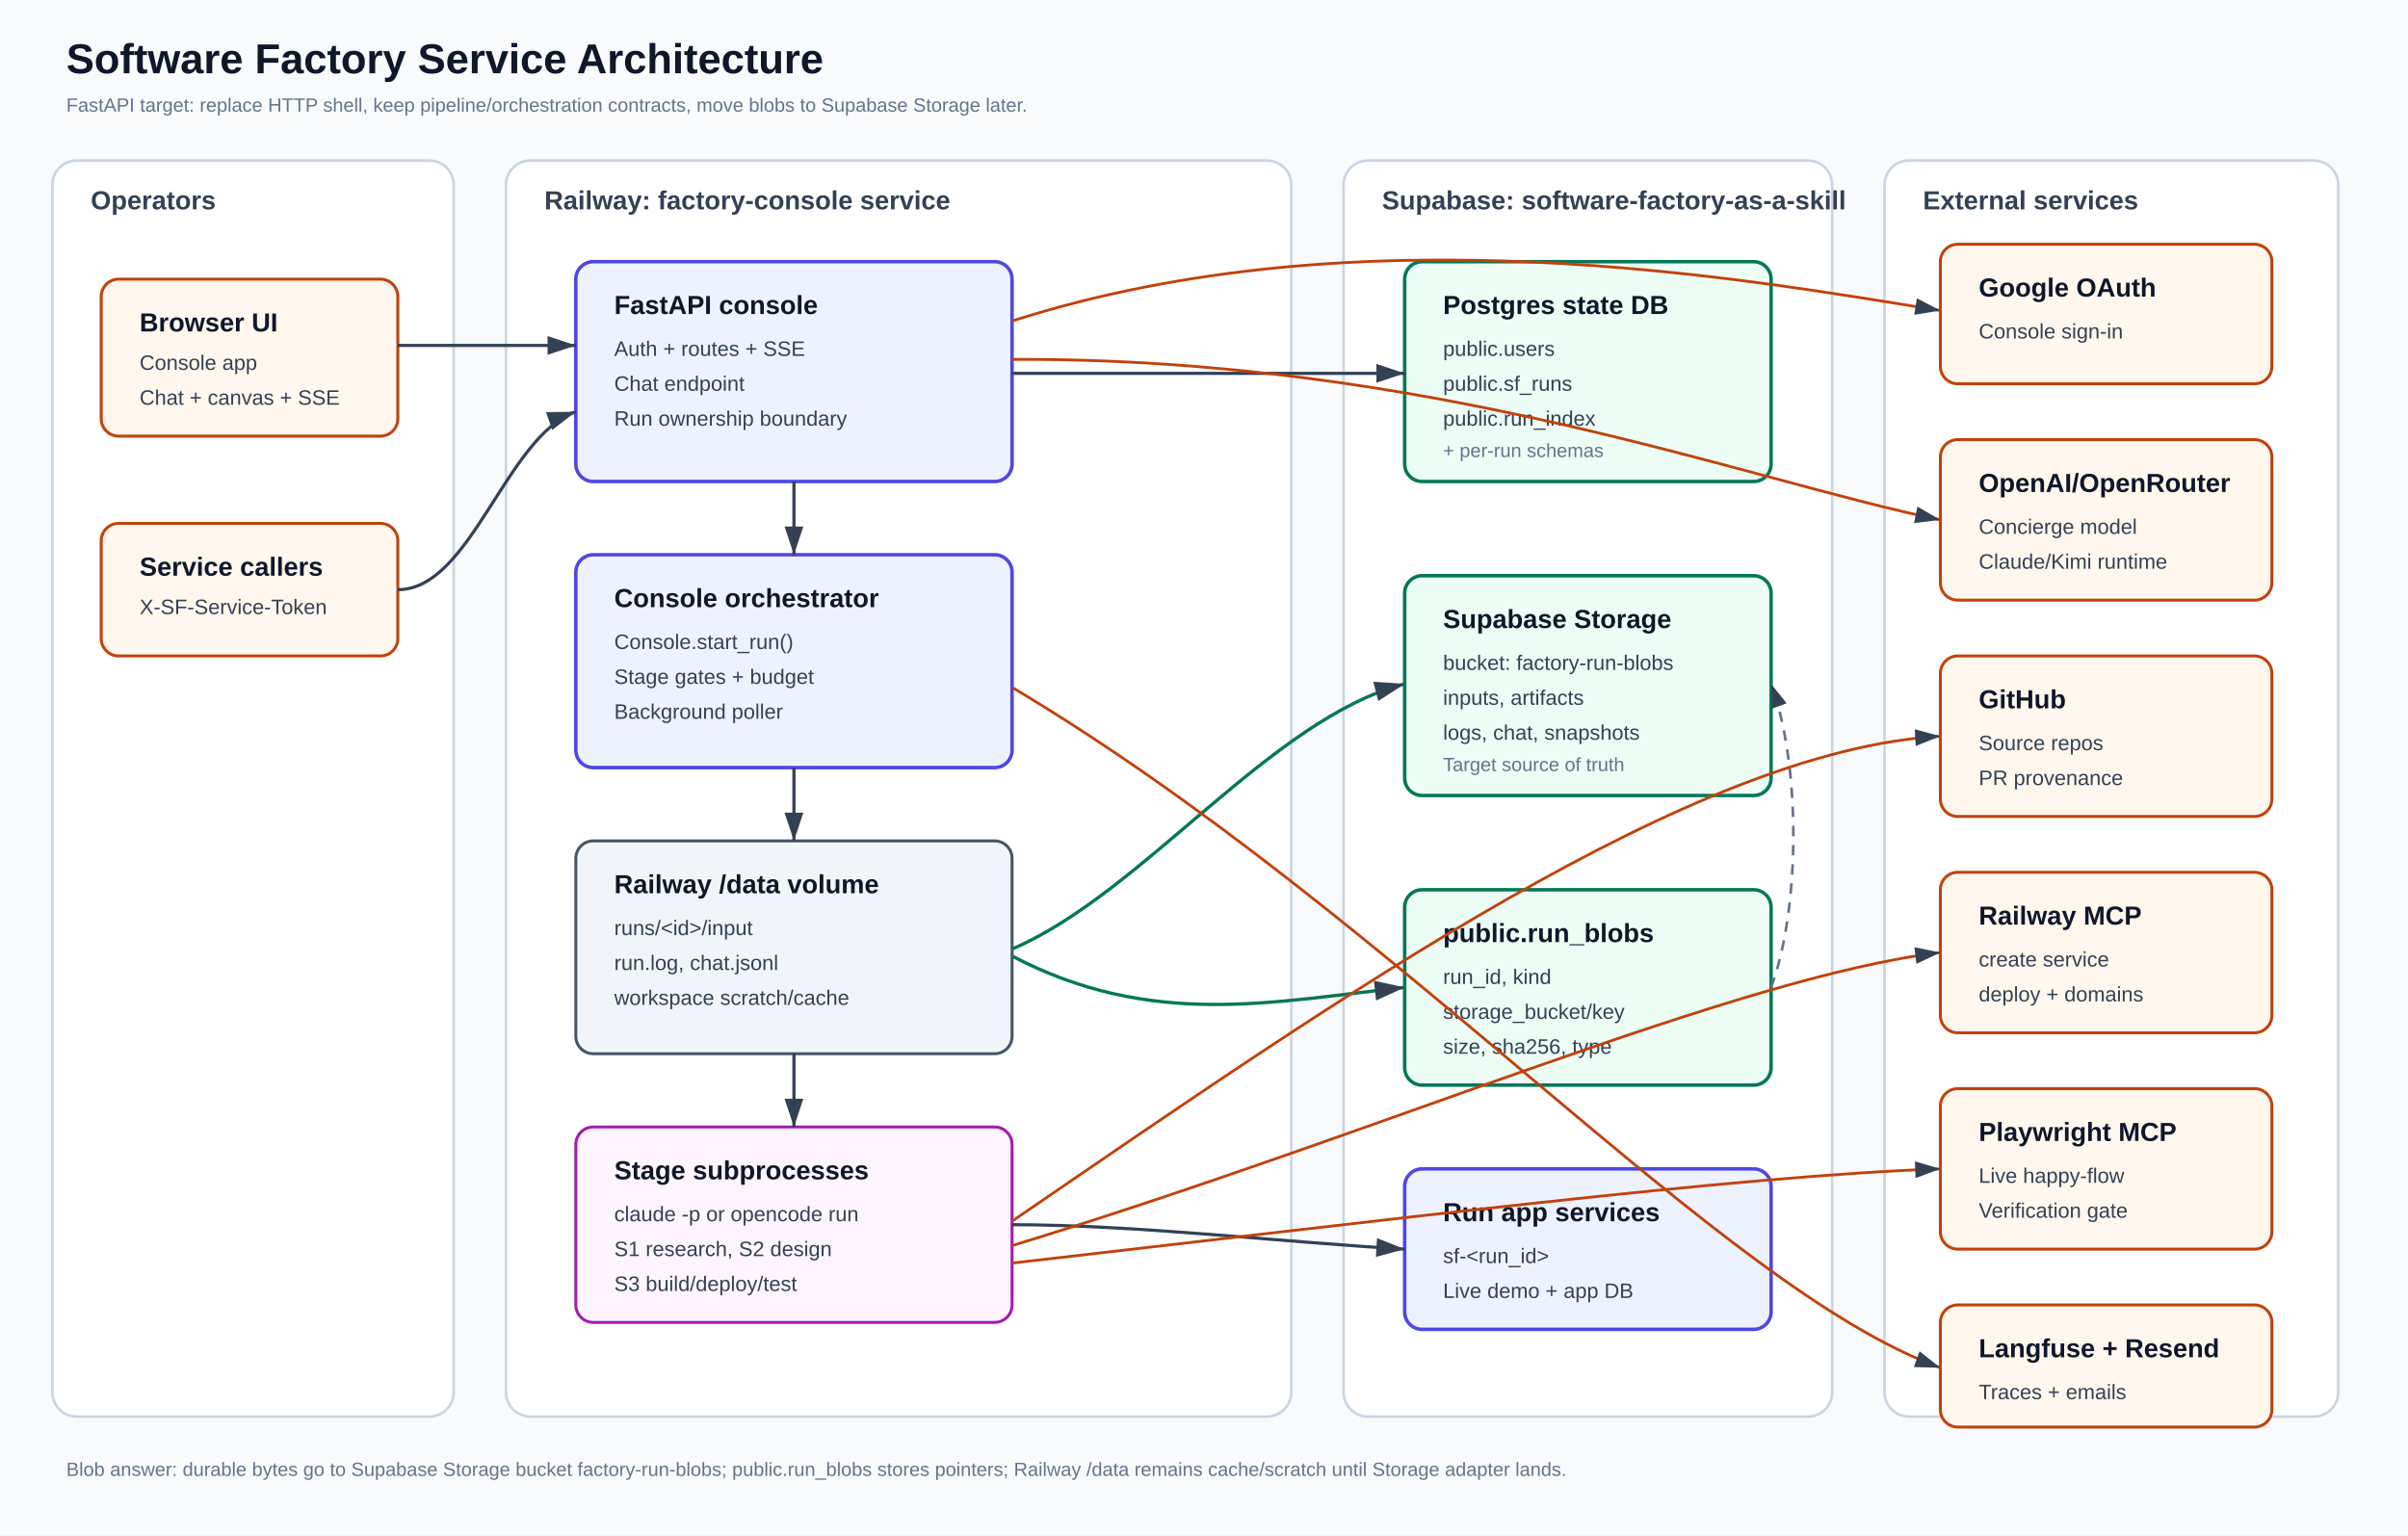
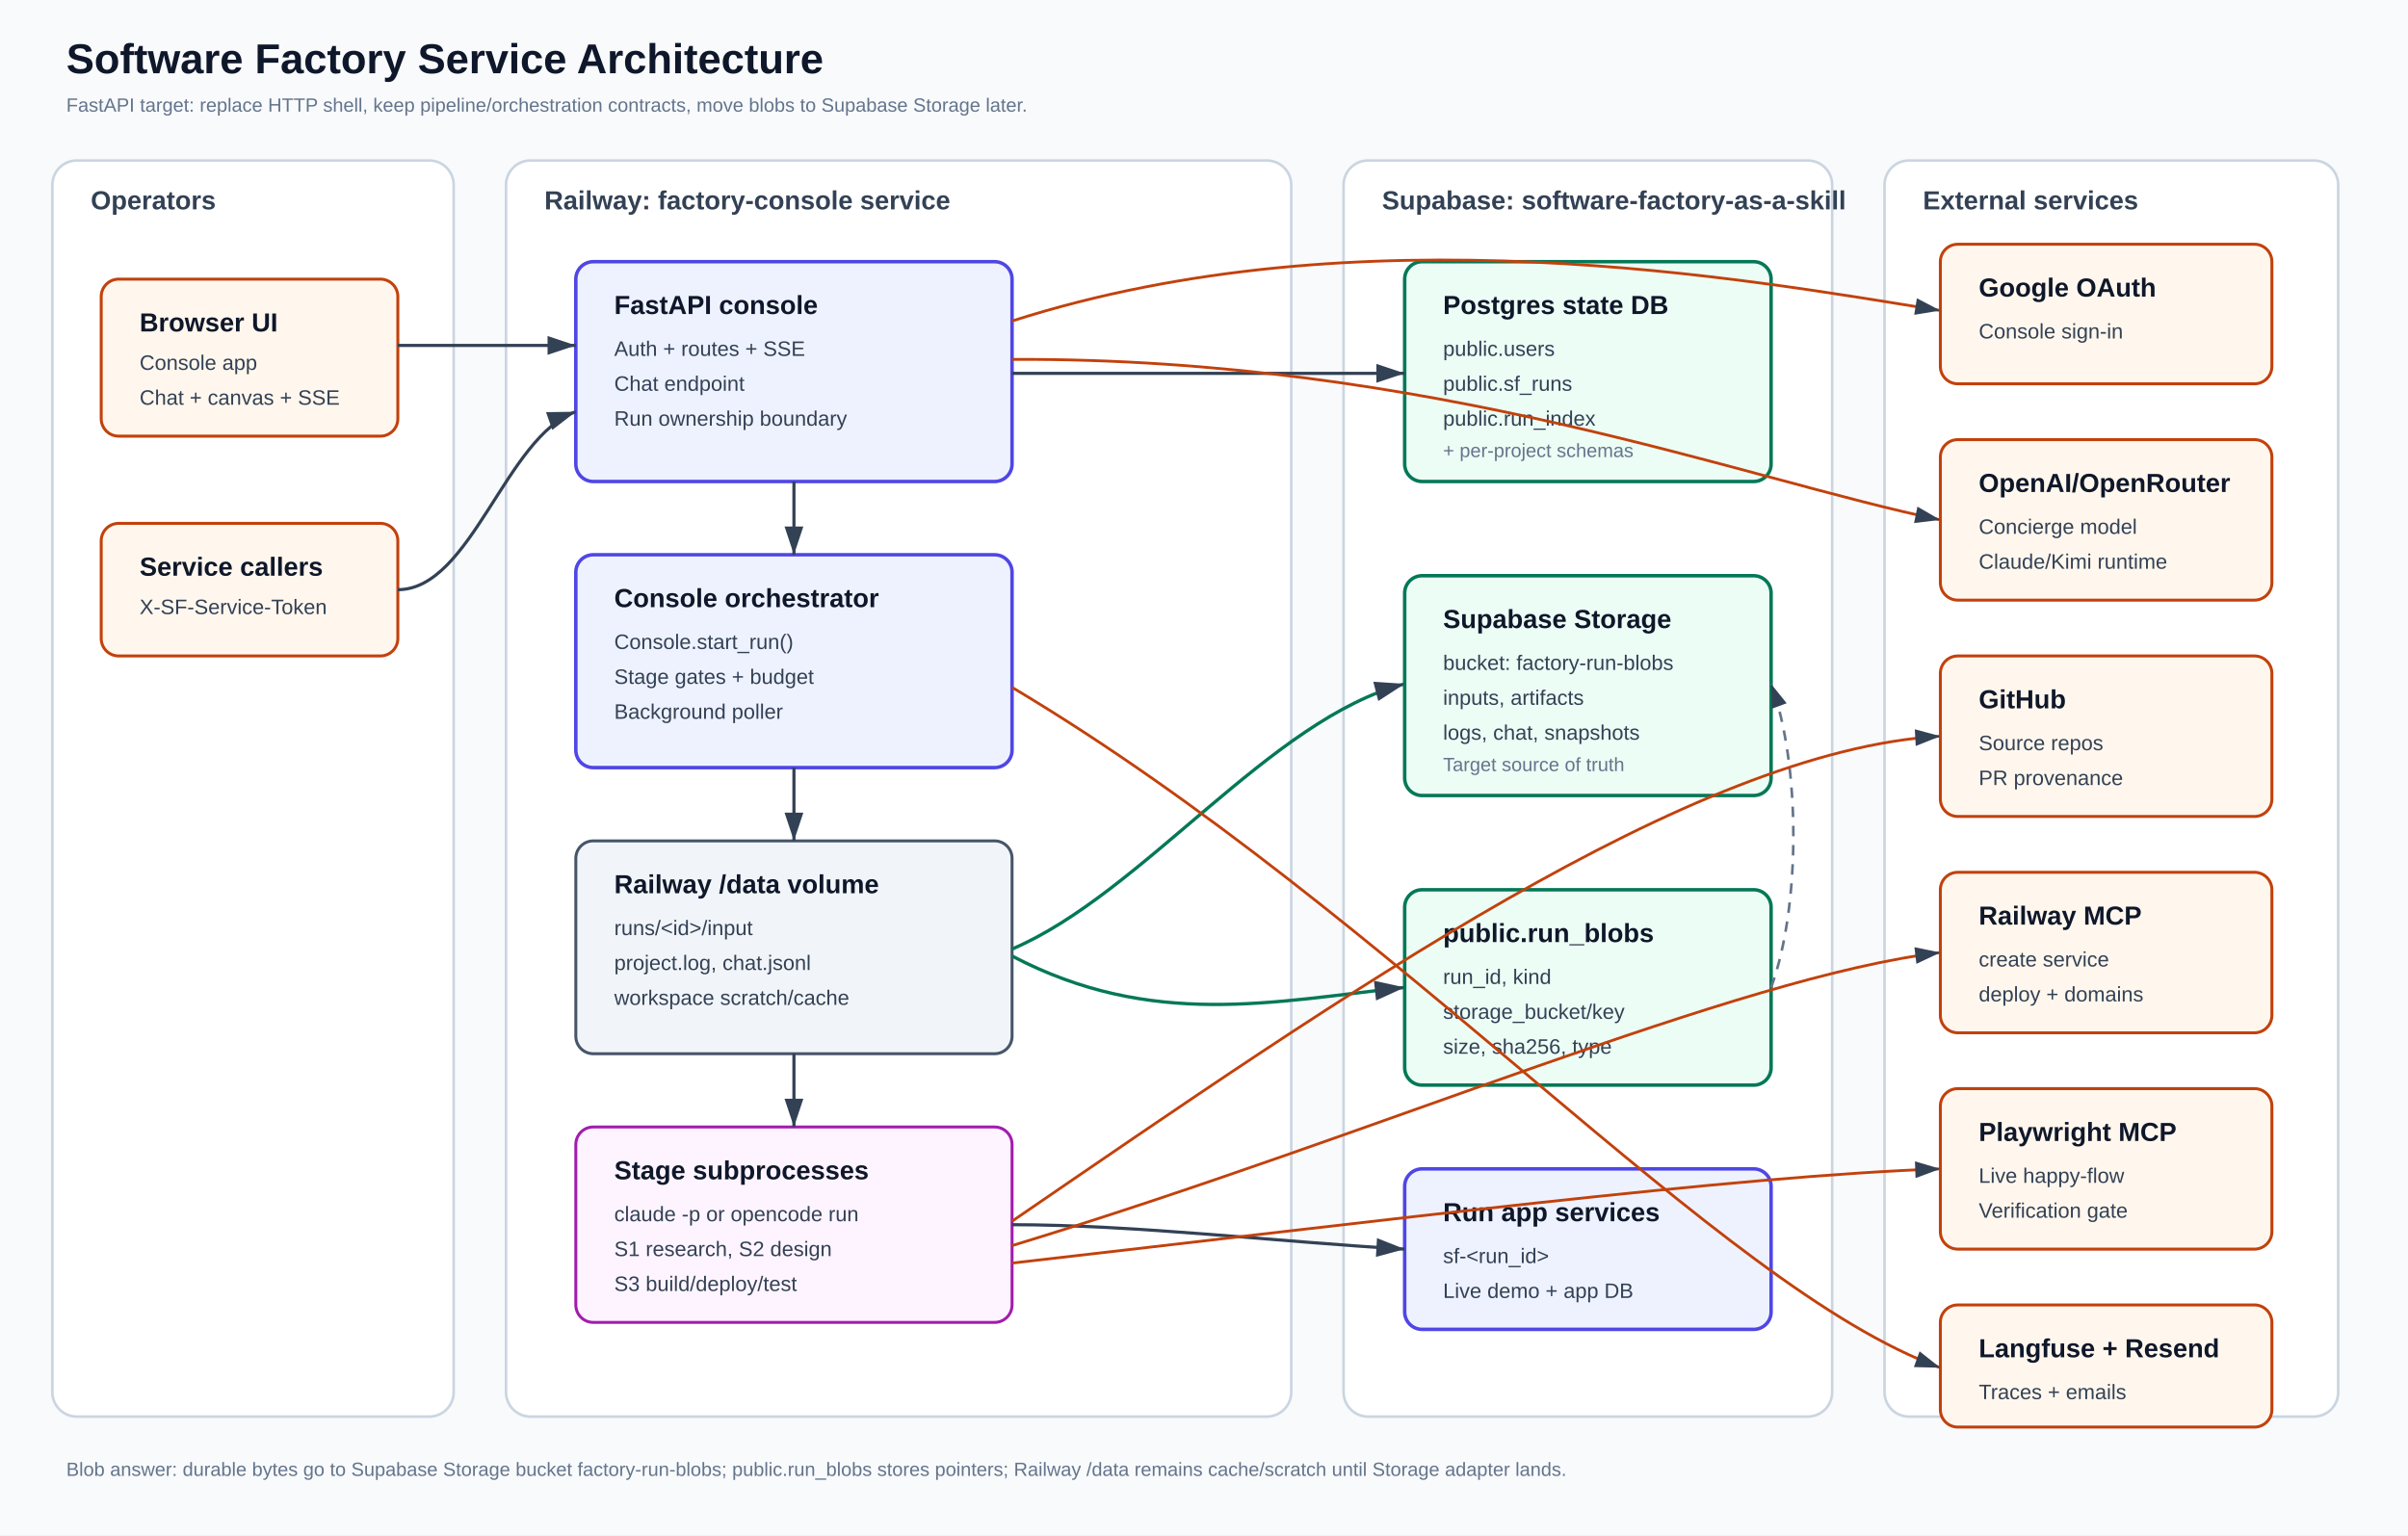
<svg xmlns="http://www.w3.org/2000/svg" width="1380" height="880" viewBox="0 0 1380 880" role="img" aria-labelledby="title desc">
  <defs>
    <marker id="arrow" markerWidth="10" markerHeight="10" refX="9" refY="3" orient="auto" markerUnits="strokeWidth">
      <path d="M0,0 L0,6 L9,3 z" fill="#334155" />
    </marker>
    <style>
      .bg { fill: #f8fafc; }
      .zone { fill: #ffffff; stroke: #cbd5e1; stroke-width: 1.5; rx: 14; }
      .railway { fill: #eef2ff; stroke: #4f46e5; stroke-width: 2; rx: 10; }
      .supabase { fill: #ecfdf5; stroke: #047857; stroke-width: 2; rx: 10; }
      .external { fill: #fff7ed; stroke: #c2410c; stroke-width: 1.7; rx: 10; }
      .agent { fill: #fdf4ff; stroke: #a21caf; stroke-width: 1.7; rx: 10; }
      .volume { fill: #f1f5f9; stroke: #475569; stroke-width: 1.7; rx: 10; }
      .title { font: 700 24px Arial, sans-serif; fill: #0f172a; }
      .zone-title { font: 700 15px Arial, sans-serif; fill: #334155; }
      .label { font: 700 15px Arial, sans-serif; fill: #0f172a; }
      .text { font: 12px Arial, sans-serif; fill: #334155; }
      .tiny { font: 11px Arial, sans-serif; fill: #64748b; }
      .edge { stroke: #334155; stroke-width: 1.8; fill: none; marker-end: url(#arrow); }
      .edge-soft { stroke: #64748b; stroke-width: 1.5; fill: none; stroke-dasharray: 6 5; marker-end: url(#arrow); }
      .edge-green { stroke: #047857; stroke-width: 1.9; fill: none; marker-end: url(#arrow); }
      .edge-orange { stroke: #c2410c; stroke-width: 1.6; fill: none; marker-end: url(#arrow); }
    </style>
  </defs>
  <rect class="bg" x="0" y="0" width="1380" height="880" />
  <text class="title" x="38" y="42">Software Factory Service Architecture</text>
  <text class="tiny" x="38" y="64">FastAPI target: replace HTTP shell, keep pipeline/orchestration contracts, move blobs to Supabase Storage later.</text>
  <rect class="zone" x="30" y="92" width="230" height="720" />
  <text class="zone-title" x="52" y="120">Operators</text>
  <rect class="zone" x="290" y="92" width="450" height="720" />
  <text class="zone-title" x="312" y="120">Railway: factory-console service</text>
  <rect class="zone" x="770" y="92" width="280" height="720" />
  <text class="zone-title" x="792" y="120">Supabase: software-factory-as-a-skill</text>
  <rect class="zone" x="1080" y="92" width="260" height="720" />
  <text class="zone-title" x="1102" y="120">External services</text>
  <rect class="external" x="58" y="160" width="170" height="90" />
  <text class="label" x="80" y="190">Browser UI</text>
  <text class="text" x="80" y="212">Console app</text>
  <text class="text" x="80" y="232">Chat + canvas + SSE</text>
  <rect class="external" x="58" y="300" width="170" height="76" />
  <text class="label" x="80" y="330">Service callers</text>
  <text class="text" x="80" y="352">X-SF-Service-Token</text>
  <rect class="railway" x="330" y="150" width="250" height="126" />
  <text class="label" x="352" y="180">FastAPI console</text>
  <text class="text" x="352" y="204">Auth + routes + SSE</text>
  <text class="text" x="352" y="224">Chat endpoint</text>
  <text class="text" x="352" y="244">Run ownership boundary</text>
  <rect class="railway" x="330" y="318" width="250" height="122" />
  <text class="label" x="352" y="348">Console orchestrator</text>
  <text class="text" x="352" y="372">Console.start_run()</text>
  <text class="text" x="352" y="392">Stage gates + budget</text>
  <text class="text" x="352" y="412">Background poller</text>
  <rect class="volume" x="330" y="482" width="250" height="122" />
  <text class="label" x="352" y="512">Railway /data volume</text>
  <text class="text" x="352" y="536">runs/&lt;id&gt;/input</text>
-   <text class="text" x="352" y="556">run.log, chat.jsonl</text>
+   <text class="text" x="352" y="556">project.log, chat.jsonl</text>
  <text class="text" x="352" y="576">workspace scratch/cache</text>
  <rect class="agent" x="330" y="646" width="250" height="112" />
  <text class="label" x="352" y="676">Stage subprocesses</text>
  <text class="text" x="352" y="700">claude -p or opencode run</text>
  <text class="text" x="352" y="720">S1 research, S2 design</text>
  <text class="text" x="352" y="740">S3 build/deploy/test</text>
  <rect class="supabase" x="805" y="150" width="210" height="126" />
  <text class="label" x="827" y="180">Postgres state DB</text>
  <text class="text" x="827" y="204">public.users</text>
  <text class="text" x="827" y="224">public.sf_runs</text>
  <text class="text" x="827" y="244">public.run_index</text>
-   <text class="tiny" x="827" y="262">+ per-run schemas</text>
+   <text class="tiny" x="827" y="262">+ per-project schemas</text>
  <rect class="supabase" x="805" y="330" width="210" height="126" />
  <text class="label" x="827" y="360">Supabase Storage</text>
  <text class="text" x="827" y="384">bucket: factory-run-blobs</text>
  <text class="text" x="827" y="404">inputs, artifacts</text>
  <text class="text" x="827" y="424">logs, chat, snapshots</text>
  <text class="tiny" x="827" y="442">Target source of truth</text>
  <rect class="supabase" x="805" y="510" width="210" height="112" />
  <text class="label" x="827" y="540">public.run_blobs</text>
  <text class="text" x="827" y="564">run_id, kind</text>
  <text class="text" x="827" y="584">storage_bucket/key</text>
  <text class="text" x="827" y="604">size, sha256, type</text>
  <rect class="railway" x="805" y="670" width="210" height="92" />
  <text class="label" x="827" y="700">Run app services</text>
  <text class="text" x="827" y="724">sf-&lt;run_id&gt;</text>
  <text class="text" x="827" y="744">Live demo + app DB</text>
  <rect class="external" x="1112" y="140" width="190" height="80" />
  <text class="label" x="1134" y="170">Google OAuth</text>
  <text class="text" x="1134" y="194">Console sign-in</text>
  <rect class="external" x="1112" y="252" width="190" height="92" />
  <text class="label" x="1134" y="282">OpenAI/OpenRouter</text>
  <text class="text" x="1134" y="306">Concierge model</text>
  <text class="text" x="1134" y="326">Claude/Kimi runtime</text>
  <rect class="external" x="1112" y="376" width="190" height="92" />
  <text class="label" x="1134" y="406">GitHub</text>
  <text class="text" x="1134" y="430">Source repos</text>
  <text class="text" x="1134" y="450">PR provenance</text>
  <rect class="external" x="1112" y="500" width="190" height="92" />
  <text class="label" x="1134" y="530">Railway MCP</text>
  <text class="text" x="1134" y="554">create service</text>
  <text class="text" x="1134" y="574">deploy + domains</text>
  <rect class="external" x="1112" y="624" width="190" height="92" />
  <text class="label" x="1134" y="654">Playwright MCP</text>
  <text class="text" x="1134" y="678">Live happy-flow</text>
  <text class="text" x="1134" y="698">Verification gate</text>
  <rect class="external" x="1112" y="748" width="190" height="70" />
  <text class="label" x="1134" y="778">Langfuse + Resend</text>
  <text class="text" x="1134" y="802">Traces + emails</text>
  <path class="edge" d="M228 198 C270 198, 290 198, 330 198" />
  <path class="edge" d="M228 338 C270 338, 290 250, 330 236" />
  <path class="edge" d="M455 276 L455 318" />
  <path class="edge" d="M455 440 L455 482" />
  <path class="edge" d="M455 604 L455 646" />
  <path class="edge" d="M580 214 C668 214, 725 214, 805 214" />
  <path class="edge-green" d="M580 544 C655 512, 728 412, 805 392" />
  <path class="edge-green" d="M580 548 C660 590, 730 574, 805 566" />
  <path class="edge-soft" d="M1015 566 C1032 520, 1032 438, 1015 392" />
  <path class="edge" d="M580 702 C650 702, 735 712, 805 716" />
  <path class="edge-orange" d="M580 184 C780 120, 1000 160, 1112 178" />
  <path class="edge-orange" d="M580 206 C820 205, 1000 275, 1112 298" />
  <path class="edge-orange" d="M580 700 C770 570, 970 430, 1112 422" />
  <path class="edge-orange" d="M580 714 C790 650, 995 560, 1112 546" />
  <path class="edge-orange" d="M580 724 C790 700, 995 674, 1112 670" />
  <path class="edge-orange" d="M580 394 C800 525, 985 738, 1112 784" />
  <text class="tiny" x="38" y="846">Blob answer: durable bytes go to Supabase Storage bucket factory-run-blobs; public.run_blobs stores pointers; Railway /data remains cache/scratch until Storage adapter lands.</text>
</svg>
